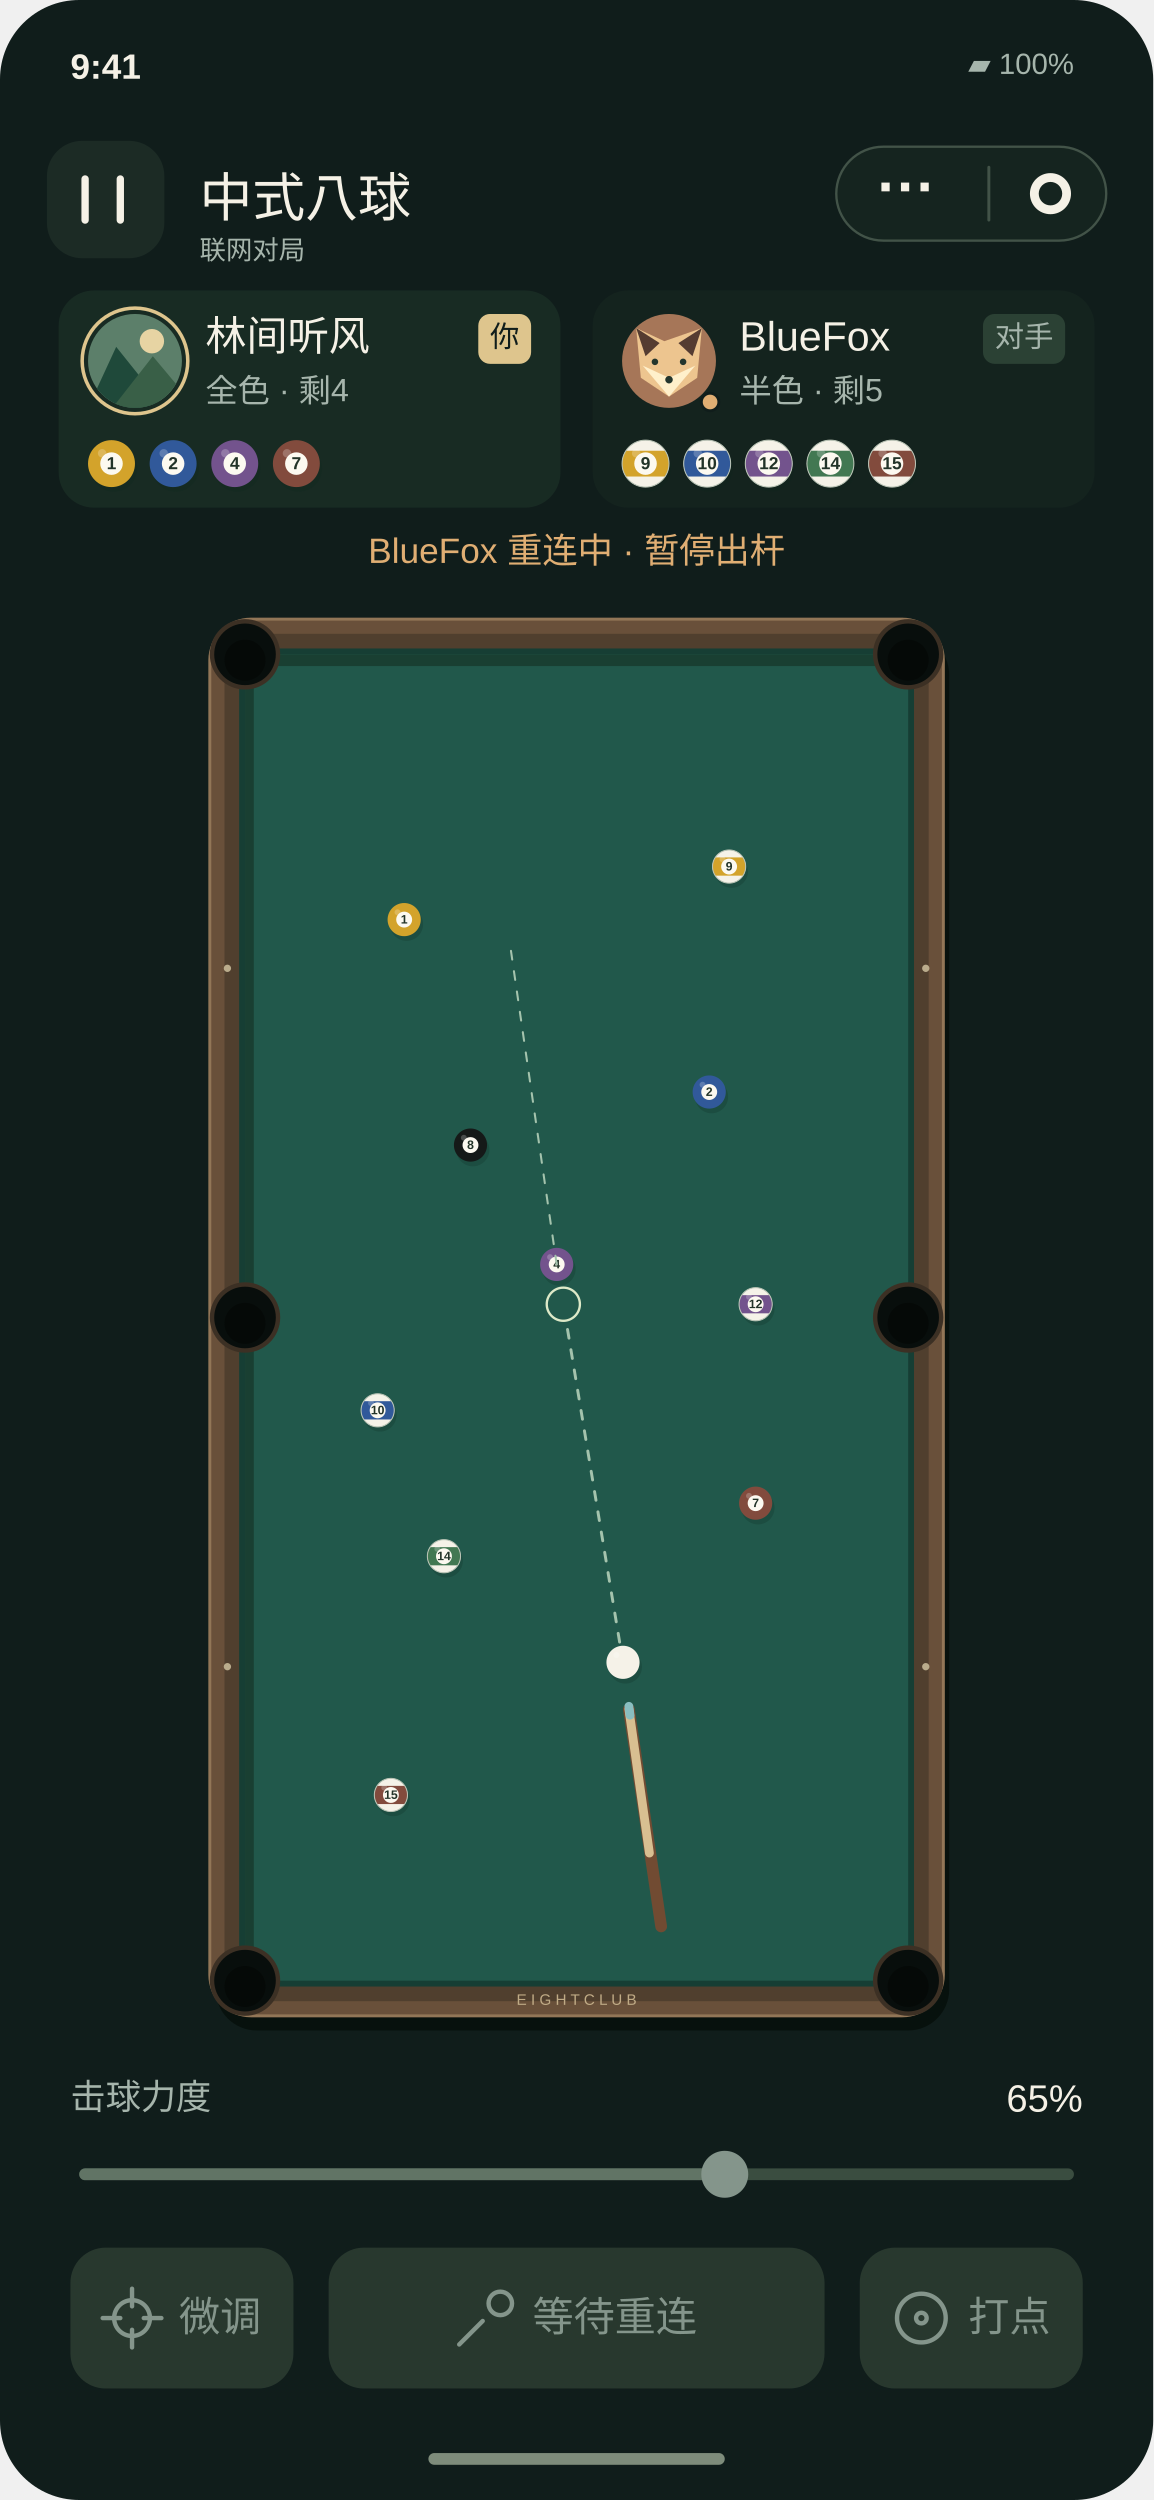
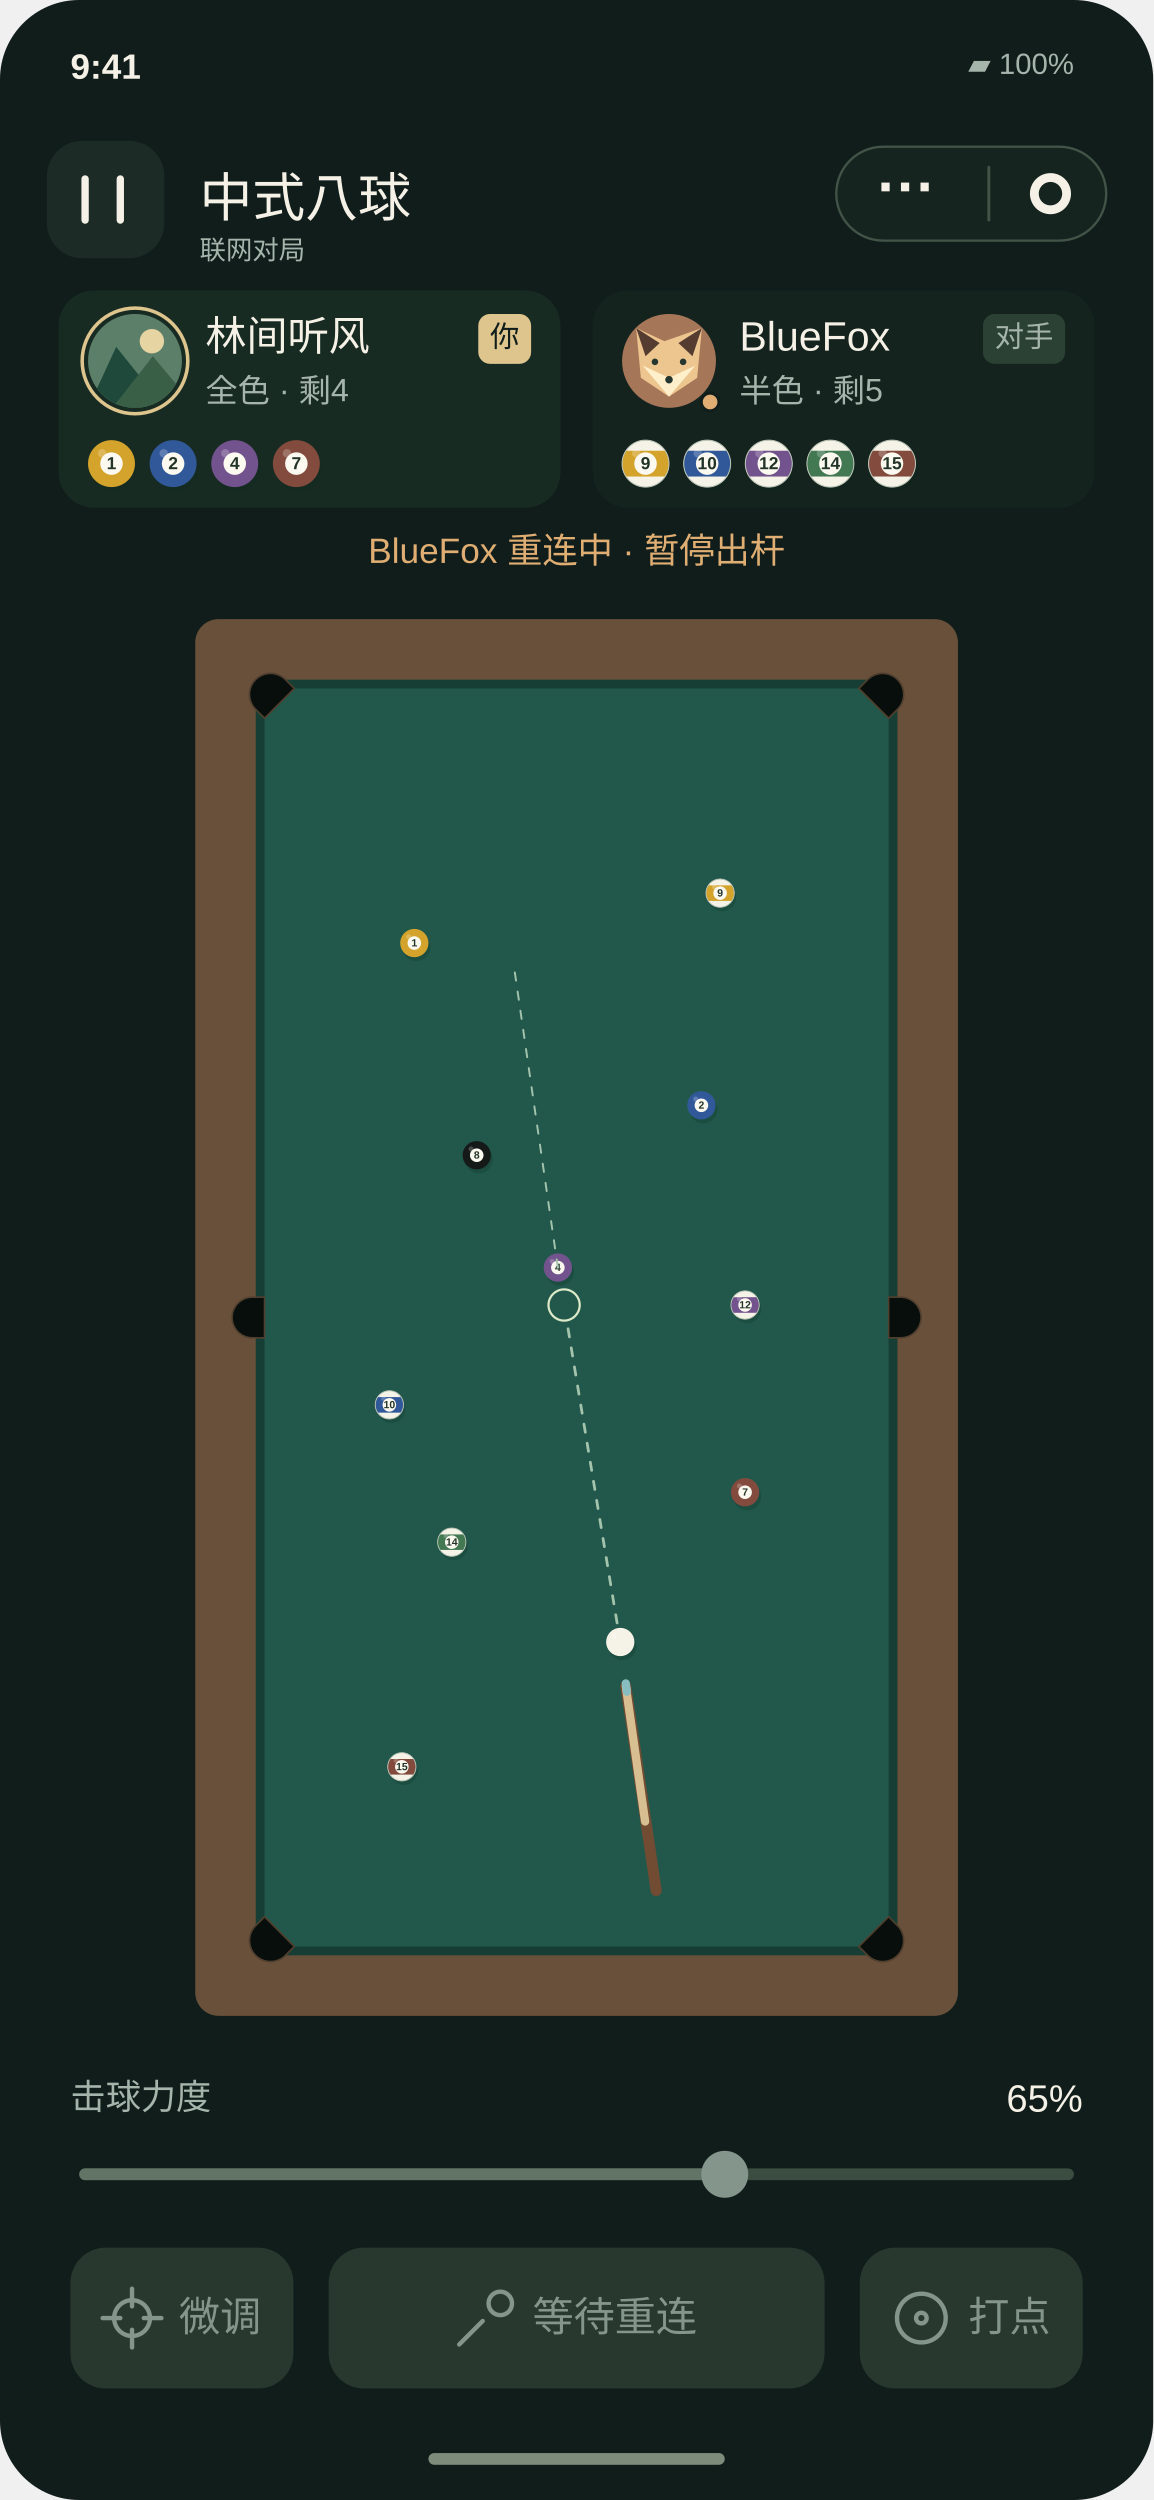
- <svg xmlns="http://www.w3.org/2000/svg" width="393" height="852" viewBox="0 0 393 852">
+ <svg xmlns="http://www.w3.org/2000/svg" width="393" height="852" viewBox="0 0 393 852" data-design-version="1.12" data-pocket-profile="not-finalized">
  <rect x="0" y="0" width="393" height="852" rx="27" fill="#101D1B" stroke="none" stroke-width="1" opacity="1" />
  <text x="24" y="26.84" text-anchor="start" font-family="Arial Unicode MS,PingFang SC,Arial,sans-serif" font-size="12" fill="#F5F1E6" font-weight="700">9:41</text>
  <text x="366" y="25.2" text-anchor="end" font-family="Arial Unicode MS,PingFang SC,Arial,sans-serif" font-size="10" fill="#A6B5AC" font-weight="400">▰  100%</text>
  <rect x="16" y="48" width="40" height="40" rx="12" fill="#1C2B25" stroke="none" stroke-width="1" opacity="1" />
  <line x1="29" y1="61" x2="29" y2="75" stroke="#F5F1E6" stroke-width="2.5" stroke-linecap="round" stroke-linejoin="round" />
  <line x1="41" y1="61" x2="41" y2="75" stroke="#F5F1E6" stroke-width="2.5" stroke-linecap="round" stroke-linejoin="round" />
  <text x="68" y="73.76" text-anchor="start" font-family="Arial Unicode MS,PingFang SC,Arial,sans-serif" font-size="18" fill="#F5F1E6" font-weight="400">中式八球</text>
  <text x="68" y="88.38" text-anchor="start" font-family="Arial Unicode MS,PingFang SC,Arial,sans-serif" font-size="9" fill="#A6B5AC" font-weight="400">联网对局</text>
  <rect x="285" y="50" width="92" height="32" rx="16" fill="#15241F" stroke="#425348" stroke-width="0.8" opacity="1" />
  <text x="309" y="70.4" text-anchor="middle" font-family="Arial Unicode MS,PingFang SC,Arial,sans-serif" font-size="20" fill="#F5F1E6" font-weight="700">···</text>
  <line x1="337" y1="57" x2="337" y2="75" stroke="#425348" stroke-width="1" stroke-linecap="round" stroke-linejoin="round" />
  <circle cx="358" cy="66" r="7" fill="#F5F1E6" stroke="none" stroke-width="1" opacity="1" />
  <circle cx="358" cy="66" r="4" fill="#15241F" stroke="none" stroke-width="1" opacity="1" />
  <rect x="20" y="99" width="171" height="74" rx="12" fill="#182B23" stroke="none" stroke-width="1" opacity="1" />
  <circle cx="46.0" cy="123.0" r="16.0" fill="#5C7F6A" stroke="none" stroke-width="1" opacity="1" />
  <defs>
    <clipPath id="circleclip15">
      <circle cx="46.0" cy="123.0" r="16.0" />
    </clipPath>
  </defs>
  <g clip-path="url(#circleclip15)">
    <circle cx="51.76" cy="116.28" r="4.16" fill="#E7D4A3" stroke="none" stroke-width="1" opacity="1" />
    <polygon points="30,139 39.6,118.2 56.24,139" fill="#1F493A" />
    <polygon points="38.32,139 52.08,121.4 66.8,139" fill="#395F47" />
  </g>
  <circle cx="46.0" cy="123.0" r="18.0" fill="none" stroke="#DEC58D" stroke-width="1.2" />
  <text x="70" y="119.48" text-anchor="start" font-family="Arial Unicode MS,PingFang SC,Arial,sans-serif" font-size="14" fill="#F5F1E6" font-weight="400">林间听风</text>
  <rect x="163" y="107" width="18" height="17" rx="4" fill="#DEC58D" stroke="none" stroke-width="1" opacity="1" />
  <text x="172.0" y="118.2" text-anchor="middle" font-family="Arial Unicode MS,PingFang SC,Arial,sans-serif" font-size="10" fill="#101D1B" font-weight="400">你</text>
  <text x="70" y="137.02" text-anchor="start" font-family="Arial Unicode MS,PingFang SC,Arial,sans-serif" font-size="11" fill="#A6B5AC" font-weight="400">全色 · 剩4</text>
  <circle cx="38.8" cy="159.6" r="8" fill="#09261B" stroke="none" stroke-width="1" opacity="0.22" />
  <circle cx="38" cy="158" r="8" fill="#D3A32B" stroke="none" stroke-width="1" opacity="1" />
  <circle cx="38" cy="158" r="3.84" fill="#FCF9F0" stroke="none" stroke-width="1" opacity="1" />
  <text x="38" y="159.894" text-anchor="middle" font-family="Arial Unicode MS,PingFang SC,Arial,sans-serif" font-size="5.92" fill="#223328" font-weight="700">1</text>
  <circle cx="34.8" cy="154.48" r="1.44" fill="#FFFFFF" stroke="none" stroke-width="1" opacity="0.22" />
  <circle cx="59.8" cy="159.6" r="8" fill="#09261B" stroke="none" stroke-width="1" opacity="0.22" />
  <circle cx="59" cy="158" r="8" fill="#31599A" stroke="none" stroke-width="1" opacity="1" />
  <circle cx="59" cy="158" r="3.84" fill="#FCF9F0" stroke="none" stroke-width="1" opacity="1" />
  <text x="59" y="159.894" text-anchor="middle" font-family="Arial Unicode MS,PingFang SC,Arial,sans-serif" font-size="5.92" fill="#223328" font-weight="700">2</text>
  <circle cx="55.8" cy="154.48" r="1.44" fill="#FFFFFF" stroke="none" stroke-width="1" opacity="0.22" />
  <circle cx="80.8" cy="159.6" r="8" fill="#09261B" stroke="none" stroke-width="1" opacity="0.22" />
  <circle cx="80" cy="158" r="8" fill="#73538D" stroke="none" stroke-width="1" opacity="1" />
  <circle cx="80" cy="158" r="3.84" fill="#FCF9F0" stroke="none" stroke-width="1" opacity="1" />
  <text x="80" y="159.894" text-anchor="middle" font-family="Arial Unicode MS,PingFang SC,Arial,sans-serif" font-size="5.92" fill="#223328" font-weight="700">4</text>
  <circle cx="76.8" cy="154.48" r="1.44" fill="#FFFFFF" stroke="none" stroke-width="1" opacity="0.22" />
  <circle cx="101.8" cy="159.6" r="8" fill="#09261B" stroke="none" stroke-width="1" opacity="0.22" />
  <circle cx="101" cy="158" r="8" fill="#824B3D" stroke="none" stroke-width="1" opacity="1" />
  <circle cx="101" cy="158" r="3.84" fill="#FCF9F0" stroke="none" stroke-width="1" opacity="1" />
  <text x="101" y="159.894" text-anchor="middle" font-family="Arial Unicode MS,PingFang SC,Arial,sans-serif" font-size="5.92" fill="#223328" font-weight="700">7</text>
  <circle cx="97.8" cy="154.48" r="1.44" fill="#FFFFFF" stroke="none" stroke-width="1" opacity="0.22" />
  <rect x="202" y="99" width="171" height="74" rx="12" fill="#14231E" stroke="none" stroke-width="1" opacity="1" />
  <circle cx="228.0" cy="123.0" r="16.0" fill="#A67658" stroke="none" stroke-width="1" opacity="1" />
  <defs>
    <clipPath id="circleclip47">
      <circle cx="228.0" cy="123.0" r="16.0" />
    </clipPath>
  </defs>
  <g clip-path="url(#circleclip47)">
    <polygon points="216.8,111.8 226.4,116.28 239.2,111.8 237.6,128.76 228.0,135.16 218.4,128.76" fill="#EDC58F" />
    <polygon points="216.8,111.8 224.8,116.92 220.0,121.4" fill="#553C31" />
    <polygon points="239.2,111.8 231.2,116.92 236.0,121.4" fill="#553C31" />
    <polygon points="219.04,124.6 228.0,128.76 236.96,124.6 228.0,135.16" fill="#FFF0CB" />
    <circle cx="223.2" cy="123.32" r="1.12" fill="#24362D" stroke="none" stroke-width="1" opacity="1" />
    <circle cx="232.8" cy="123.32" r="1.12" fill="#24362D" stroke="none" stroke-width="1" opacity="1" />
    <circle cx="228.0" cy="129.4" r="1.28" fill="#24362D" stroke="none" stroke-width="1" opacity="1" />
  </g>
  <circle cx="242" cy="137" r="3" fill="#E0AE73" stroke="#101D1B" stroke-width="1" opacity="1" />
  <text x="252" y="119.48" text-anchor="start" font-family="Arial Unicode MS,PingFang SC,Arial,sans-serif" font-size="14" fill="#F5F1E6" font-weight="400">BlueFox</text>
  <rect x="335" y="107" width="28" height="17" rx="4" fill="#2B4134" stroke="none" stroke-width="1" opacity="1" />
  <text x="349.0" y="118.2" text-anchor="middle" font-family="Arial Unicode MS,PingFang SC,Arial,sans-serif" font-size="10" fill="#A6B5AC" font-weight="400">对手</text>
  <text x="252" y="137.02" text-anchor="start" font-family="Arial Unicode MS,PingFang SC,Arial,sans-serif" font-size="11" fill="#A6B5AC" font-weight="400">半色 · 剩5</text>
  <circle cx="220.8" cy="159.6" r="8" fill="#09261B" stroke="none" stroke-width="1" opacity="0.22" />
  <circle cx="220" cy="158" r="8" fill="#F5F2E8" stroke="none" stroke-width="1" opacity="1" />
  <defs>
    <clipPath id="circleclip63">
      <circle cx="220" cy="158" r="8" />
    </clipPath>
  </defs>
  <g clip-path="url(#circleclip63)">
    <polygon points="211.6,153.6 228.4,153.6 228.4,162.4 211.6,162.4" fill="#D3A32B" />
  </g>
  <circle cx="220" cy="158" r="8" fill="none" stroke="#B9C3B5" stroke-width="0.35" />
  <circle cx="220" cy="158" r="3.84" fill="#FCF9F0" stroke="none" stroke-width="1" opacity="1" />
  <text x="220" y="159.894" text-anchor="middle" font-family="Arial Unicode MS,PingFang SC,Arial,sans-serif" font-size="5.92" fill="#223328" font-weight="700">9</text>
  <circle cx="216.8" cy="154.48" r="1.44" fill="#FFFFFF" stroke="none" stroke-width="1" opacity="0.22" />
  <circle cx="241.8" cy="159.6" r="8" fill="#09261B" stroke="none" stroke-width="1" opacity="0.22" />
  <circle cx="241" cy="158" r="8" fill="#F5F2E8" stroke="none" stroke-width="1" opacity="1" />
  <defs>
    <clipPath id="circleclip72">
      <circle cx="241" cy="158" r="8" />
    </clipPath>
  </defs>
  <g clip-path="url(#circleclip72)">
    <polygon points="232.6,153.6 249.4,153.6 249.4,162.4 232.6,162.4" fill="#31599A" />
  </g>
  <circle cx="241" cy="158" r="8" fill="none" stroke="#B9C3B5" stroke-width="0.35" />
  <circle cx="241" cy="158" r="3.84" fill="#FCF9F0" stroke="none" stroke-width="1" opacity="1" />
  <text x="241" y="159.894" text-anchor="middle" font-family="Arial Unicode MS,PingFang SC,Arial,sans-serif" font-size="5.92" fill="#223328" font-weight="700">10</text>
  <circle cx="237.8" cy="154.48" r="1.44" fill="#FFFFFF" stroke="none" stroke-width="1" opacity="0.22" />
  <circle cx="262.8" cy="159.6" r="8" fill="#09261B" stroke="none" stroke-width="1" opacity="0.22" />
  <circle cx="262" cy="158" r="8" fill="#F5F2E8" stroke="none" stroke-width="1" opacity="1" />
  <defs>
    <clipPath id="circleclip81">
      <circle cx="262" cy="158" r="8" />
    </clipPath>
  </defs>
  <g clip-path="url(#circleclip81)">
    <polygon points="253.6,153.6 270.4,153.6 270.4,162.4 253.6,162.4" fill="#73538D" />
  </g>
  <circle cx="262" cy="158" r="8" fill="none" stroke="#B9C3B5" stroke-width="0.35" />
  <circle cx="262" cy="158" r="3.84" fill="#FCF9F0" stroke="none" stroke-width="1" opacity="1" />
  <text x="262" y="159.894" text-anchor="middle" font-family="Arial Unicode MS,PingFang SC,Arial,sans-serif" font-size="5.92" fill="#223328" font-weight="700">12</text>
  <circle cx="258.8" cy="154.48" r="1.44" fill="#FFFFFF" stroke="none" stroke-width="1" opacity="0.22" />
  <circle cx="283.8" cy="159.6" r="8" fill="#09261B" stroke="none" stroke-width="1" opacity="0.22" />
  <circle cx="283" cy="158" r="8" fill="#F5F2E8" stroke="none" stroke-width="1" opacity="1" />
  <defs>
    <clipPath id="circleclip90">
      <circle cx="283" cy="158" r="8" />
    </clipPath>
  </defs>
  <g clip-path="url(#circleclip90)">
    <polygon points="274.6,153.6 291.4,153.6 291.4,162.4 274.6,162.4" fill="#427852" />
  </g>
  <circle cx="283" cy="158" r="8" fill="none" stroke="#B9C3B5" stroke-width="0.35" />
  <circle cx="283" cy="158" r="3.84" fill="#FCF9F0" stroke="none" stroke-width="1" opacity="1" />
  <text x="283" y="159.894" text-anchor="middle" font-family="Arial Unicode MS,PingFang SC,Arial,sans-serif" font-size="5.92" fill="#223328" font-weight="700">14</text>
  <circle cx="279.8" cy="154.48" r="1.44" fill="#FFFFFF" stroke="none" stroke-width="1" opacity="0.22" />
  <circle cx="304.8" cy="159.6" r="8" fill="#09261B" stroke="none" stroke-width="1" opacity="0.22" />
  <circle cx="304" cy="158" r="8" fill="#F5F2E8" stroke="none" stroke-width="1" opacity="1" />
  <defs>
    <clipPath id="circleclip99">
      <circle cx="304" cy="158" r="8" />
    </clipPath>
  </defs>
  <g clip-path="url(#circleclip99)">
    <polygon points="295.6,153.6 312.4,153.6 312.4,162.4 295.6,162.4" fill="#824B3D" />
  </g>
  <circle cx="304" cy="158" r="8" fill="none" stroke="#B9C3B5" stroke-width="0.35" />
  <circle cx="304" cy="158" r="3.84" fill="#FCF9F0" stroke="none" stroke-width="1" opacity="1" />
  <text x="304" y="159.894" text-anchor="middle" font-family="Arial Unicode MS,PingFang SC,Arial,sans-serif" font-size="5.92" fill="#223328" font-weight="700">15</text>
  <circle cx="300.8" cy="154.48" r="1.44" fill="#FFFFFF" stroke="none" stroke-width="1" opacity="0.22" />
  <text x="196.5" y="191.84" text-anchor="middle" font-family="Arial Unicode MS,PingFang SC,Arial,sans-serif" font-size="12" fill="#DEC58D" font-weight="400">林间听风 的回合 · 全色球</text>
-   <rect x="73.5" y="216" width="250" height="476" rx="14" fill="#07110D" stroke="none" stroke-width="1" opacity="1" />
-   <rect x="71.5" y="211" width="250" height="476" rx="14" fill="#69503A" stroke="#927657" stroke-width="1" opacity="1" />
-   <rect x="76.5" y="216" width="240" height="466" rx="10" fill="#503F2E" stroke="none" stroke-width="1" opacity="1" />
-   <rect x="81.5" y="221" width="230" height="456" rx="6" fill="#163E34" stroke="none" stroke-width="1" opacity="1" />
-   <rect x="83.5" y="223" width="226" height="452" rx="0" fill="#21584B" stroke="none" stroke-width="1" opacity="1" />
-   <rect x="83.5" y="223" width="226" height="4" rx="0" fill="#193F32" stroke="none" stroke-width="1" opacity="1" />
-   <rect x="83.5" y="223" width="3" height="452" rx="0" fill="#193F32" stroke="none" stroke-width="1" opacity="1" />
-   <circle cx="77.5" cy="330" r="1.25" fill="#BAAC8C" stroke="none" stroke-width="1" opacity="1" />
-   <circle cx="77.5" cy="568" r="1.25" fill="#BAAC8C" stroke="none" stroke-width="1" opacity="1" />
-   <circle cx="315.5" cy="330" r="1.25" fill="#BAAC8C" stroke="none" stroke-width="1" opacity="1" />
-   <circle cx="315.5" cy="568" r="1.25" fill="#BAAC8C" stroke="none" stroke-width="1" opacity="1" />
-   <text x="196.5" y="683.264" text-anchor="middle" font-family="Arial Unicode MS,PingFang SC,Arial,sans-serif" font-size="5.2" fill="#C0AB86" font-weight="400">E I G H T   C L U B</text>
-   <circle cx="83.5" cy="223" r="12" fill="#3C3024" stroke="none" stroke-width="1" opacity="1" />
-   <circle cx="83.5" cy="223" r="10.5" fill="#080E0C" stroke="none" stroke-width="1" opacity="1" />
-   <circle cx="83.5" cy="225" r="7" fill="#050907" stroke="none" stroke-width="1" opacity="1" />
-   <circle cx="309.5" cy="223" r="12" fill="#3C3024" stroke="none" stroke-width="1" opacity="1" />
-   <circle cx="309.5" cy="223" r="10.5" fill="#080E0C" stroke="none" stroke-width="1" opacity="1" />
-   <circle cx="309.5" cy="225" r="7" fill="#050907" stroke="none" stroke-width="1" opacity="1" />
-   <circle cx="83.5" cy="449.0" r="12" fill="#3C3024" stroke="none" stroke-width="1" opacity="1" />
-   <circle cx="83.5" cy="449.0" r="10.5" fill="#080E0C" stroke="none" stroke-width="1" opacity="1" />
-   <circle cx="83.5" cy="451.0" r="7" fill="#050907" stroke="none" stroke-width="1" opacity="1" />
-   <circle cx="309.5" cy="449.0" r="12" fill="#3C3024" stroke="none" stroke-width="1" opacity="1" />
-   <circle cx="309.5" cy="449.0" r="10.5" fill="#080E0C" stroke="none" stroke-width="1" opacity="1" />
-   <circle cx="309.5" cy="451.0" r="7" fill="#050907" stroke="none" stroke-width="1" opacity="1" />
-   <circle cx="83.5" cy="675" r="12" fill="#3C3024" stroke="none" stroke-width="1" opacity="1" />
-   <circle cx="83.5" cy="675" r="10.5" fill="#080E0C" stroke="none" stroke-width="1" opacity="1" />
-   <circle cx="83.5" cy="677" r="7" fill="#050907" stroke="none" stroke-width="1" opacity="1" />
-   <circle cx="309.5" cy="675" r="12" fill="#3C3024" stroke="none" stroke-width="1" opacity="1" />
-   <circle cx="309.5" cy="675" r="10.5" fill="#080E0C" stroke="none" stroke-width="1" opacity="1" />
-   <circle cx="309.5" cy="677" r="7" fill="#050907" stroke="none" stroke-width="1" opacity="1" />
-   <circle cx="138.54" cy="315.0" r="5.65" fill="#09261B" stroke="none" stroke-width="1" opacity="0.22" />
-   <circle cx="137.74" cy="313.4" r="5.65" fill="#D3A32B" stroke="none" stroke-width="1" opacity="1" />
-   <circle cx="137.74" cy="313.4" r="2.712" fill="#FCF9F0" stroke="none" stroke-width="1" opacity="1" />
-   <text x="137.74" y="314.738" text-anchor="middle" font-family="Arial Unicode MS,PingFang SC,Arial,sans-serif" font-size="4.181" fill="#223328" font-weight="700">1</text>
-   <circle cx="135.48" cy="310.914" r="1.017" fill="#FFFFFF" stroke="none" stroke-width="1" opacity="0.22" />
-   <circle cx="242.5" cy="373.76" r="5.65" fill="#09261B" stroke="none" stroke-width="1" opacity="0.22" />
-   <circle cx="241.7" cy="372.16" r="5.65" fill="#31599A" stroke="none" stroke-width="1" opacity="1" />
-   <circle cx="241.7" cy="372.16" r="2.712" fill="#FCF9F0" stroke="none" stroke-width="1" opacity="1" />
-   <text x="241.7" y="373.498" text-anchor="middle" font-family="Arial Unicode MS,PingFang SC,Arial,sans-serif" font-size="4.181" fill="#223328" font-weight="700">2</text>
-   <circle cx="239.44" cy="369.674" r="1.017" fill="#FFFFFF" stroke="none" stroke-width="1" opacity="0.22" />
-   <circle cx="190.52" cy="432.52" r="5.65" fill="#09261B" stroke="none" stroke-width="1" opacity="0.22" />
-   <circle cx="189.72" cy="430.92" r="5.65" fill="#73538D" stroke="none" stroke-width="1" opacity="1" />
-   <circle cx="189.72" cy="430.92" r="2.712" fill="#FCF9F0" stroke="none" stroke-width="1" opacity="1" />
-   <text x="189.72" y="432.258" text-anchor="middle" font-family="Arial Unicode MS,PingFang SC,Arial,sans-serif" font-size="4.181" fill="#223328" font-weight="700">4</text>
-   <circle cx="187.46" cy="428.434" r="1.017" fill="#FFFFFF" stroke="none" stroke-width="1" opacity="0.22" />
-   <circle cx="258.32" cy="513.88" r="5.65" fill="#09261B" stroke="none" stroke-width="1" opacity="0.22" />
-   <circle cx="257.52" cy="512.28" r="5.65" fill="#824B3D" stroke="none" stroke-width="1" opacity="1" />
-   <circle cx="257.52" cy="512.28" r="2.712" fill="#FCF9F0" stroke="none" stroke-width="1" opacity="1" />
-   <text x="257.52" y="513.618" text-anchor="middle" font-family="Arial Unicode MS,PingFang SC,Arial,sans-serif" font-size="4.181" fill="#223328" font-weight="700">7</text>
-   <circle cx="255.26" cy="509.794" r="1.017" fill="#FFFFFF" stroke="none" stroke-width="1" opacity="0.22" />
-   <circle cx="161.14" cy="391.84" r="5.65" fill="#09261B" stroke="none" stroke-width="1" opacity="0.22" />
-   <circle cx="160.34" cy="390.24" r="5.65" fill="#151918" stroke="none" stroke-width="1" opacity="1" />
-   <circle cx="160.34" cy="390.24" r="2.712" fill="#FCF9F0" stroke="none" stroke-width="1" opacity="1" />
-   <text x="160.34" y="391.578" text-anchor="middle" font-family="Arial Unicode MS,PingFang SC,Arial,sans-serif" font-size="4.181" fill="#223328" font-weight="700">8</text>
-   <circle cx="158.08" cy="387.754" r="1.017" fill="#FFFFFF" stroke="none" stroke-width="1" opacity="0.22" />
-   <circle cx="249.28" cy="296.92" r="5.65" fill="#09261B" stroke="none" stroke-width="1" opacity="0.22" />
-   <circle cx="248.48" cy="295.32" r="5.65" fill="#F5F2E8" stroke="none" stroke-width="1" opacity="1" />
-   <defs>
-     <clipPath id="circleclip164">
-       <circle cx="248.48" cy="295.32" r="5.65" />
-     </clipPath>
-   </defs>
-   <g clip-path="url(#circleclip164)">
-     <polygon points="242.547,292.212 254.412,292.212 254.412,298.428 242.547,298.428" fill="#D3A32B" />
-   </g>
-   <circle cx="248.48" cy="295.32" r="5.65" fill="none" stroke="#B9C3B5" stroke-width="0.35" />
-   <circle cx="248.48" cy="295.32" r="2.712" fill="#FCF9F0" stroke="none" stroke-width="1" opacity="1" />
-   <text x="248.48" y="296.658" text-anchor="middle" font-family="Arial Unicode MS,PingFang SC,Arial,sans-serif" font-size="4.181" fill="#223328" font-weight="700">9</text>
-   <circle cx="246.22" cy="292.834" r="1.017" fill="#FFFFFF" stroke="none" stroke-width="1" opacity="0.22" />
-   <circle cx="129.5" cy="482.24" r="5.65" fill="#09261B" stroke="none" stroke-width="1" opacity="0.22" />
-   <circle cx="128.7" cy="480.64" r="5.65" fill="#F5F2E8" stroke="none" stroke-width="1" opacity="1" />
-   <defs>
-     <clipPath id="circleclip173">
-       <circle cx="128.7" cy="480.64" r="5.65" />
-     </clipPath>
-   </defs>
-   <g clip-path="url(#circleclip173)">
-     <polygon points="122.767,477.532 134.632,477.532 134.632,483.748 122.767,483.748" fill="#31599A" />
-   </g>
-   <circle cx="128.7" cy="480.64" r="5.65" fill="none" stroke="#B9C3B5" stroke-width="0.35" />
-   <circle cx="128.7" cy="480.64" r="2.712" fill="#FCF9F0" stroke="none" stroke-width="1" opacity="1" />
-   <text x="128.7" y="481.978" text-anchor="middle" font-family="Arial Unicode MS,PingFang SC,Arial,sans-serif" font-size="4.181" fill="#223328" font-weight="700">10</text>
-   <circle cx="126.44" cy="478.154" r="1.017" fill="#FFFFFF" stroke="none" stroke-width="1" opacity="0.22" />
-   <circle cx="258.32" cy="446.08" r="5.65" fill="#09261B" stroke="none" stroke-width="1" opacity="0.22" />
-   <circle cx="257.52" cy="444.48" r="5.65" fill="#F5F2E8" stroke="none" stroke-width="1" opacity="1" />
-   <defs>
-     <clipPath id="circleclip182">
-       <circle cx="257.52" cy="444.48" r="5.65" />
-     </clipPath>
-   </defs>
-   <g clip-path="url(#circleclip182)">
-     <polygon points="251.587,441.373 263.452,441.373 263.452,447.588 251.587,447.588" fill="#73538D" />
-   </g>
-   <circle cx="257.52" cy="444.48" r="5.65" fill="none" stroke="#B9C3B5" stroke-width="0.35" />
-   <circle cx="257.52" cy="444.48" r="2.712" fill="#FCF9F0" stroke="none" stroke-width="1" opacity="1" />
-   <text x="257.52" y="445.818" text-anchor="middle" font-family="Arial Unicode MS,PingFang SC,Arial,sans-serif" font-size="4.181" fill="#223328" font-weight="700">12</text>
-   <circle cx="255.26" cy="441.994" r="1.017" fill="#FFFFFF" stroke="none" stroke-width="1" opacity="0.22" />
-   <circle cx="152.1" cy="531.96" r="5.65" fill="#09261B" stroke="none" stroke-width="1" opacity="0.22" />
-   <circle cx="151.3" cy="530.36" r="5.65" fill="#F5F2E8" stroke="none" stroke-width="1" opacity="1" />
-   <defs>
-     <clipPath id="circleclip191">
-       <circle cx="151.3" cy="530.36" r="5.65" />
-     </clipPath>
-   </defs>
-   <g clip-path="url(#circleclip191)">
-     <polygon points="145.368,527.253 157.233,527.253 157.233,533.467 145.368,533.467" fill="#427852" />
-   </g>
-   <circle cx="151.3" cy="530.36" r="5.65" fill="none" stroke="#B9C3B5" stroke-width="0.35" />
-   <circle cx="151.3" cy="530.36" r="2.712" fill="#FCF9F0" stroke="none" stroke-width="1" opacity="1" />
-   <text x="151.3" y="531.698" text-anchor="middle" font-family="Arial Unicode MS,PingFang SC,Arial,sans-serif" font-size="4.181" fill="#223328" font-weight="700">14</text>
-   <circle cx="149.04" cy="527.874" r="1.017" fill="#FFFFFF" stroke="none" stroke-width="1" opacity="0.22" />
-   <circle cx="134.02" cy="613.32" r="5.65" fill="#09261B" stroke="none" stroke-width="1" opacity="0.22" />
-   <circle cx="133.22" cy="611.72" r="5.65" fill="#F5F2E8" stroke="none" stroke-width="1" opacity="1" />
-   <defs>
-     <clipPath id="circleclip200">
-       <circle cx="133.22" cy="611.72" r="5.65" />
-     </clipPath>
-   </defs>
-   <g clip-path="url(#circleclip200)">
-     <polygon points="127.287,608.613 139.153,608.613 139.153,614.827 127.287,614.827" fill="#824B3D" />
-   </g>
-   <circle cx="133.22" cy="611.72" r="5.65" fill="none" stroke="#B9C3B5" stroke-width="0.35" />
-   <circle cx="133.22" cy="611.72" r="2.712" fill="#FCF9F0" stroke="none" stroke-width="1" opacity="1" />
-   <text x="133.22" y="613.058" text-anchor="middle" font-family="Arial Unicode MS,PingFang SC,Arial,sans-serif" font-size="4.181" fill="#223328" font-weight="700">15</text>
-   <circle cx="130.96" cy="609.234" r="1.017" fill="#FFFFFF" stroke="none" stroke-width="1" opacity="0.22" />
-   <line x1="212.32" y1="566.52" x2="191.98" y2="444.48" stroke="#A4C3AD" stroke-width="1" stroke-linecap="round" stroke-linejoin="round" stroke-dasharray="3,4" />
-   <circle cx="191.98" cy="444.48" r="5.65" fill="#21584B" stroke="#DDE9C8" stroke-width="0.8" opacity="1" />
-   <line x1="189.72" y1="430.92" x2="173.9" y2="322.44" stroke="#A4C3AD" stroke-width="0.7" stroke-linecap="round" stroke-linejoin="round" stroke-dasharray="3,4" />
-   <line x1="214.32" y1="582.52" x2="225.32" y2="656.52" stroke="#714B32" stroke-width="4" stroke-linecap="round" stroke-linejoin="round" />
-   <line x1="214.32" y1="582.52" x2="221.32" y2="631.52" stroke="#D8BF91" stroke-width="3" stroke-linecap="round" stroke-linejoin="round" />
-   <line x1="214.32" y1="581.52" x2="214.72" y2="584.52" stroke="#89BEC0" stroke-width="3" stroke-linecap="round" stroke-linejoin="round" />
-   <circle cx="213.12" cy="568.12" r="5.65" fill="#09261B" stroke="none" stroke-width="1" opacity="0.22" />
-   <circle cx="212.32" cy="566.52" r="5.65" fill="#F5F2E8" stroke="none" stroke-width="1" opacity="1" />
-   <circle cx="210.06" cy="564.034" r="1.017" fill="#FFFFFF" stroke="none" stroke-width="1" opacity="0.22" />
+   <g data-table-reference="JOY Q8 Pro" data-pocket-status="candidate-mouth-width-unverified-rear-profile">
+     <rect x="66.528" y="211.0" width="259.943" height="476.0" rx="8" fill="#69503A" />
+     <rect x="87.16" y="231.631" width="218.681" height="434.738" rx="3" fill="#163E34" />
+     <rect x="90.16" y="234.631" width="212.681" height="428.738" fill="#21584B" />
+     <path data-role="pocket-visual-prototype" d="M 100.305,234.631 L 97.261,231.588 L 96.74,231.115 L 96.174,230.695 L 95.57,230.334 L 94.934,230.033 L 94.271,229.795 L 93.588,229.624 L 92.892,229.521 L 92.189,229.486 L 91.485,229.521 L 90.789,229.624 L 90.106,229.795 L 89.443,230.033 L 88.807,230.334 L 88.203,230.695 L 87.638,231.115 L 87.116,231.588 L 86.643,232.109 L 86.224,232.675 L 85.862,233.279 L 85.561,233.915 L 85.324,234.578 L 85.153,235.261 L 85.049,235.957 L 85.015,236.66 L 85.049,237.363 L 85.153,238.06 L 85.324,238.743 L 85.561,239.406 L 85.862,240.042 L 86.224,240.646 L 86.643,241.211 L 87.116,241.733 L 90.16,244.776 Z" fill="#080E0C" stroke="#503F2E" stroke-width="0.574" />
+     <path data-role="pocket-visual-prototype" d="M 90.16,442.079 L 86.007,442.079 L 85.329,442.113 L 84.657,442.212 L 83.998,442.377 L 83.359,442.606 L 82.745,442.897 L 82.162,443.246 L 81.617,443.65 L 81.114,444.106 L 80.658,444.61 L 80.253,445.155 L 79.904,445.738 L 79.613,446.352 L 79.385,446.991 L 79.22,447.65 L 79.12,448.322 L 79.087,449 L 79.12,449.678 L 79.22,450.35 L 79.385,451.009 L 79.613,451.648 L 79.904,452.262 L 80.253,452.845 L 80.658,453.39 L 81.114,453.894 L 81.617,454.35 L 82.162,454.754 L 82.745,455.103 L 83.359,455.394 L 83.998,455.623 L 84.657,455.788 L 85.329,455.887 L 86.007,455.921 L 90.16,455.921 Z" fill="#080E0C" stroke="#503F2E" stroke-width="0.554" />
+     <path data-role="pocket-visual-prototype" d="M 90.16,653.224 L 87.116,656.267 L 86.643,656.789 L 86.224,657.354 L 85.862,657.958 L 85.561,658.594 L 85.324,659.257 L 85.153,659.94 L 85.049,660.637 L 85.015,661.34 L 85.049,662.043 L 85.153,662.739 L 85.324,663.422 L 85.561,664.085 L 85.862,664.721 L 86.224,665.325 L 86.643,665.891 L 87.116,666.412 L 87.638,666.885 L 88.203,667.305 L 88.807,667.666 L 89.443,667.967 L 90.106,668.205 L 90.789,668.376 L 91.485,668.479 L 92.189,668.514 L 92.892,668.479 L 93.588,668.376 L 94.271,668.205 L 94.934,667.967 L 95.57,667.666 L 96.174,667.305 L 96.74,666.885 L 97.261,666.412 L 100.305,663.369 Z" fill="#080E0C" stroke="#503F2E" stroke-width="0.574" />
+     <path data-role="pocket-visual-prototype" d="M 302.84,244.776 L 305.884,241.733 L 306.357,241.211 L 306.776,240.646 L 307.138,240.042 L 307.439,239.406 L 307.676,238.743 L 307.847,238.06 L 307.951,237.363 L 307.985,236.66 L 307.951,235.957 L 307.847,235.261 L 307.676,234.578 L 307.439,233.915 L 307.138,233.279 L 306.776,232.675 L 306.357,232.109 L 305.884,231.588 L 305.362,231.115 L 304.797,230.695 L 304.193,230.334 L 303.557,230.033 L 302.894,229.795 L 302.211,229.624 L 301.515,229.521 L 300.811,229.486 L 300.108,229.521 L 299.412,229.624 L 298.729,229.795 L 298.066,230.033 L 297.43,230.334 L 296.826,230.695 L 296.26,231.115 L 295.739,231.588 L 292.695,234.631 Z" fill="#080E0C" stroke="#503F2E" stroke-width="0.574" />
+     <path data-role="pocket-visual-prototype" d="M 302.84,455.921 L 306.993,455.921 L 307.671,455.887 L 308.343,455.788 L 309.002,455.623 L 309.641,455.394 L 310.255,455.103 L 310.838,454.754 L 311.383,454.35 L 311.886,453.894 L 312.342,453.39 L 312.747,452.845 L 313.096,452.262 L 313.387,451.648 L 313.615,451.009 L 313.78,450.35 L 313.88,449.678 L 313.913,449 L 313.88,448.322 L 313.78,447.65 L 313.615,446.991 L 313.387,446.352 L 313.096,445.738 L 312.747,445.155 L 312.342,444.61 L 311.886,444.106 L 311.383,443.65 L 310.838,443.246 L 310.255,442.897 L 309.641,442.606 L 309.002,442.377 L 308.343,442.212 L 307.671,442.113 L 306.993,442.079 L 302.84,442.079 Z" fill="#080E0C" stroke="#503F2E" stroke-width="0.554" />
+     <path data-role="pocket-visual-prototype" d="M 292.695,663.369 L 295.739,666.412 L 296.26,666.885 L 296.826,667.305 L 297.43,667.666 L 298.066,667.967 L 298.729,668.205 L 299.412,668.376 L 300.108,668.479 L 300.811,668.514 L 301.515,668.479 L 302.211,668.376 L 302.894,668.205 L 303.557,667.967 L 304.193,667.666 L 304.797,667.305 L 305.362,666.885 L 305.884,666.412 L 306.357,665.891 L 306.776,665.325 L 307.138,664.721 L 307.439,664.085 L 307.676,663.422 L 307.847,662.739 L 307.951,662.043 L 307.985,661.34 L 307.951,660.637 L 307.847,659.94 L 307.676,659.257 L 307.439,658.594 L 307.138,657.958 L 306.776,657.354 L 306.357,656.789 L 305.884,656.267 L 302.84,653.224 Z" fill="#080E0C" stroke="#503F2E" stroke-width="0.574" />
+   </g>
+   <g transform="translate(11.58059 26.4615) scale(0.9410657)" data-role="state-composition-not-metrology">
+     <g transform="translate(12.79014 29.10143) scale(0.9071429)" data-role="physical-ball-scale">
+       <circle cx="138.54" cy="315.0" r="5.65" fill="#09261B" stroke="none" stroke-width="1" opacity="0.22" />
+       <circle cx="137.74" cy="313.4" r="5.65" fill="#D3A32B" stroke="none" stroke-width="1" opacity="1" />
+       <circle cx="137.74" cy="313.4" r="2.712" fill="#FCF9F0" stroke="none" stroke-width="1" opacity="1" />
+       <text x="137.74" y="314.738" text-anchor="middle" font-family="Arial Unicode MS,PingFang SC,Arial,sans-serif" font-size="4.181" fill="#223328" font-weight="700">1</text>
+       <circle cx="135.48" cy="310.914" r="1.017" fill="#FFFFFF" stroke="none" stroke-width="1" opacity="0.22" />
+     </g>
+     <g transform="translate(22.44357 34.55771) scale(0.9071429)" data-role="physical-ball-scale">
+       <circle cx="242.5" cy="373.76" r="5.65" fill="#09261B" stroke="none" stroke-width="1" opacity="0.22" />
+       <circle cx="241.7" cy="372.16" r="5.65" fill="#31599A" stroke="none" stroke-width="1" opacity="1" />
+       <circle cx="241.7" cy="372.16" r="2.712" fill="#FCF9F0" stroke="none" stroke-width="1" opacity="1" />
+       <text x="241.7" y="373.498" text-anchor="middle" font-family="Arial Unicode MS,PingFang SC,Arial,sans-serif" font-size="4.181" fill="#223328" font-weight="700">2</text>
+       <circle cx="239.44" cy="369.674" r="1.017" fill="#FFFFFF" stroke="none" stroke-width="1" opacity="0.22" />
+     </g>
+     <g transform="translate(17.61686 40.014) scale(0.9071429)" data-role="physical-ball-scale">
+       <circle cx="190.52" cy="432.52" r="5.65" fill="#09261B" stroke="none" stroke-width="1" opacity="0.22" />
+       <circle cx="189.72" cy="430.92" r="5.65" fill="#73538D" stroke="none" stroke-width="1" opacity="1" />
+       <circle cx="189.72" cy="430.92" r="2.712" fill="#FCF9F0" stroke="none" stroke-width="1" opacity="1" />
+       <text x="189.72" y="432.258" text-anchor="middle" font-family="Arial Unicode MS,PingFang SC,Arial,sans-serif" font-size="4.181" fill="#223328" font-weight="700">4</text>
+       <circle cx="187.46" cy="428.434" r="1.017" fill="#FFFFFF" stroke="none" stroke-width="1" opacity="0.22" />
+     </g>
+     <g transform="translate(23.91257 47.56886) scale(0.9071429)" data-role="physical-ball-scale">
+       <circle cx="258.32" cy="513.88" r="5.65" fill="#09261B" stroke="none" stroke-width="1" opacity="0.22" />
+       <circle cx="257.52" cy="512.28" r="5.65" fill="#824B3D" stroke="none" stroke-width="1" opacity="1" />
+       <circle cx="257.52" cy="512.28" r="2.712" fill="#FCF9F0" stroke="none" stroke-width="1" opacity="1" />
+       <text x="257.52" y="513.618" text-anchor="middle" font-family="Arial Unicode MS,PingFang SC,Arial,sans-serif" font-size="4.181" fill="#223328" font-weight="700">7</text>
+       <circle cx="255.26" cy="509.794" r="1.017" fill="#FFFFFF" stroke="none" stroke-width="1" opacity="0.22" />
+     </g>
+     <g transform="translate(14.88871 36.23657) scale(0.9071429)" data-role="physical-ball-scale">
+       <circle cx="161.14" cy="391.84" r="5.65" fill="#09261B" stroke="none" stroke-width="1" opacity="0.22" />
+       <circle cx="160.34" cy="390.24" r="5.65" fill="#151918" stroke="none" stroke-width="1" opacity="1" />
+       <circle cx="160.34" cy="390.24" r="2.712" fill="#FCF9F0" stroke="none" stroke-width="1" opacity="1" />
+       <text x="160.34" y="391.578" text-anchor="middle" font-family="Arial Unicode MS,PingFang SC,Arial,sans-serif" font-size="4.181" fill="#223328" font-weight="700">8</text>
+       <circle cx="158.08" cy="387.754" r="1.017" fill="#FFFFFF" stroke="none" stroke-width="1" opacity="0.22" />
+     </g>
+     <g transform="translate(23.07314 27.42257) scale(0.9071429)" data-role="physical-ball-scale">
+       <circle cx="249.28" cy="296.92" r="5.65" fill="#09261B" stroke="none" stroke-width="1" opacity="0.22" />
+       <circle cx="248.48" cy="295.32" r="5.65" fill="#F5F2E8" stroke="none" stroke-width="1" opacity="1" />
+       <defs>
+         <clipPath id="circleclip164">
+           <circle cx="248.48" cy="295.32" r="5.65" />
+         </clipPath>
+       </defs>
+       <g clip-path="url(#circleclip164)">
+         <polygon points="242.547,292.212 254.412,292.212 254.412,298.428 242.547,298.428" fill="#D3A32B" />
+       </g>
+       <circle cx="248.48" cy="295.32" r="5.65" fill="none" stroke="#B9C3B5" stroke-width="0.35" />
+       <circle cx="248.48" cy="295.32" r="2.712" fill="#FCF9F0" stroke="none" stroke-width="1" opacity="1" />
+       <text x="248.48" y="296.658" text-anchor="middle" font-family="Arial Unicode MS,PingFang SC,Arial,sans-serif" font-size="4.181" fill="#223328" font-weight="700">9</text>
+       <circle cx="246.22" cy="292.834" r="1.017" fill="#FFFFFF" stroke="none" stroke-width="1" opacity="0.22" />
+     </g>
+     <g transform="translate(11.95071 44.63086) scale(0.9071429)" data-role="physical-ball-scale">
+       <circle cx="129.5" cy="482.24" r="5.65" fill="#09261B" stroke="none" stroke-width="1" opacity="0.22" />
+       <circle cx="128.7" cy="480.64" r="5.65" fill="#F5F2E8" stroke="none" stroke-width="1" opacity="1" />
+       <defs>
+         <clipPath id="circleclip173">
+           <circle cx="128.7" cy="480.64" r="5.65" />
+         </clipPath>
+       </defs>
+       <g clip-path="url(#circleclip173)">
+         <polygon points="122.767,477.532 134.632,477.532 134.632,483.748 122.767,483.748" fill="#31599A" />
+       </g>
+       <circle cx="128.7" cy="480.64" r="5.65" fill="none" stroke="#B9C3B5" stroke-width="0.35" />
+       <circle cx="128.7" cy="480.64" r="2.712" fill="#FCF9F0" stroke="none" stroke-width="1" opacity="1" />
+       <text x="128.7" y="481.978" text-anchor="middle" font-family="Arial Unicode MS,PingFang SC,Arial,sans-serif" font-size="4.181" fill="#223328" font-weight="700">10</text>
+       <circle cx="126.44" cy="478.154" r="1.017" fill="#FFFFFF" stroke="none" stroke-width="1" opacity="0.22" />
+     </g>
+     <g transform="translate(23.91257 41.27314) scale(0.9071429)" data-role="physical-ball-scale">
+       <circle cx="258.32" cy="446.08" r="5.65" fill="#09261B" stroke="none" stroke-width="1" opacity="0.22" />
+       <circle cx="257.52" cy="444.48" r="5.65" fill="#F5F2E8" stroke="none" stroke-width="1" opacity="1" />
+       <defs>
+         <clipPath id="circleclip182">
+           <circle cx="257.52" cy="444.48" r="5.65" />
+         </clipPath>
+       </defs>
+       <g clip-path="url(#circleclip182)">
+         <polygon points="251.587,441.373 263.452,441.373 263.452,447.588 251.587,447.588" fill="#73538D" />
+       </g>
+       <circle cx="257.52" cy="444.48" r="5.65" fill="none" stroke="#B9C3B5" stroke-width="0.35" />
+       <circle cx="257.52" cy="444.48" r="2.712" fill="#FCF9F0" stroke="none" stroke-width="1" opacity="1" />
+       <text x="257.52" y="445.818" text-anchor="middle" font-family="Arial Unicode MS,PingFang SC,Arial,sans-serif" font-size="4.181" fill="#223328" font-weight="700">12</text>
+       <circle cx="255.26" cy="441.994" r="1.017" fill="#FFFFFF" stroke="none" stroke-width="1" opacity="0.22" />
+     </g>
+     <g transform="translate(14.04929 49.24771) scale(0.9071429)" data-role="physical-ball-scale">
+       <circle cx="152.1" cy="531.96" r="5.65" fill="#09261B" stroke="none" stroke-width="1" opacity="0.22" />
+       <circle cx="151.3" cy="530.36" r="5.65" fill="#F5F2E8" stroke="none" stroke-width="1" opacity="1" />
+       <defs>
+         <clipPath id="circleclip191">
+           <circle cx="151.3" cy="530.36" r="5.65" />
+         </clipPath>
+       </defs>
+       <g clip-path="url(#circleclip191)">
+         <polygon points="145.368,527.253 157.233,527.253 157.233,533.467 145.368,533.467" fill="#427852" />
+       </g>
+       <circle cx="151.3" cy="530.36" r="5.65" fill="none" stroke="#B9C3B5" stroke-width="0.35" />
+       <circle cx="151.3" cy="530.36" r="2.712" fill="#FCF9F0" stroke="none" stroke-width="1" opacity="1" />
+       <text x="151.3" y="531.698" text-anchor="middle" font-family="Arial Unicode MS,PingFang SC,Arial,sans-serif" font-size="4.181" fill="#223328" font-weight="700">14</text>
+       <circle cx="149.04" cy="527.874" r="1.017" fill="#FFFFFF" stroke="none" stroke-width="1" opacity="0.22" />
+     </g>
+     <g transform="translate(12.37043 56.80257) scale(0.9071429)" data-role="physical-ball-scale">
+       <circle cx="134.02" cy="613.32" r="5.65" fill="#09261B" stroke="none" stroke-width="1" opacity="0.22" />
+       <circle cx="133.22" cy="611.72" r="5.65" fill="#F5F2E8" stroke="none" stroke-width="1" opacity="1" />
+       <defs>
+         <clipPath id="circleclip200">
+           <circle cx="133.22" cy="611.72" r="5.65" />
+         </clipPath>
+       </defs>
+       <g clip-path="url(#circleclip200)">
+         <polygon points="127.287,608.613 139.153,608.613 139.153,614.827 127.287,614.827" fill="#824B3D" />
+       </g>
+       <circle cx="133.22" cy="611.72" r="5.65" fill="none" stroke="#B9C3B5" stroke-width="0.35" />
+       <circle cx="133.22" cy="611.72" r="2.712" fill="#FCF9F0" stroke="none" stroke-width="1" opacity="1" />
+       <text x="133.22" y="613.058" text-anchor="middle" font-family="Arial Unicode MS,PingFang SC,Arial,sans-serif" font-size="4.181" fill="#223328" font-weight="700">15</text>
+       <circle cx="130.96" cy="609.234" r="1.017" fill="#FFFFFF" stroke="none" stroke-width="1" opacity="0.22" />
+     </g>
+     <line x1="212.32" y1="566.52" x2="191.98" y2="444.48" stroke="#A4C3AD" stroke-width="1" stroke-linecap="round" stroke-linejoin="round" stroke-dasharray="3,4" />
+     <circle cx="191.98" cy="444.48" r="5.65" fill="#21584B" stroke="#DDE9C8" stroke-width="0.8" opacity="1" />
+     <line x1="189.72" y1="430.92" x2="173.9" y2="322.44" stroke="#A4C3AD" stroke-width="0.7" stroke-linecap="round" stroke-linejoin="round" stroke-dasharray="3,4" />
+     <line x1="214.32" y1="582.52" x2="225.32" y2="656.52" stroke="#714B32" stroke-width="4" stroke-linecap="round" stroke-linejoin="round" />
+     <line x1="214.32" y1="582.52" x2="221.32" y2="631.52" stroke="#D8BF91" stroke-width="3" stroke-linecap="round" stroke-linejoin="round" />
+     <line x1="214.32" y1="581.52" x2="214.72" y2="584.52" stroke="#89BEC0" stroke-width="3" stroke-linecap="round" stroke-linejoin="round" />
+     <g transform="translate(19.71543 52.60543) scale(0.9071429)" data-role="physical-ball-scale">
+       <circle cx="213.12" cy="568.12" r="5.65" fill="#09261B" stroke="none" stroke-width="1" opacity="0.22" />
+       <circle cx="212.32" cy="566.52" r="5.65" fill="#F5F2E8" stroke="none" stroke-width="1" opacity="1" />
+       <circle cx="210.06" cy="564.034" r="1.017" fill="#FFFFFF" stroke="none" stroke-width="1" opacity="0.22" />
+     </g>
+   </g>
  <rect x="20" y="700" width="353" height="120" rx="0" fill="#101D1B" stroke="none" stroke-width="1" opacity="1" />
  <text x="24" y="718.84" text-anchor="start" font-family="Arial Unicode MS,PingFang SC,Arial,sans-serif" font-size="12" fill="#A6B5AC" font-weight="400">击球力度</text>
  <text x="369" y="719.66" text-anchor="end" font-family="Arial Unicode MS,PingFang SC,Arial,sans-serif" font-size="13" fill="#F5F1E6" font-weight="400">65%</text>
  <rect x="27" y="739" width="339" height="4" rx="2" fill="#3A4D40" stroke="none" stroke-width="1" opacity="1" />
  <rect x="27" y="739" width="220" height="4" rx="2" fill="#DEC58D" stroke="none" stroke-width="1" opacity="1" />
  <circle cx="247" cy="741" r="8" fill="#DEC58D" stroke="none" stroke-width="1" opacity="1" />
  <rect x="24" y="766" width="76" height="48" rx="12" fill="#1C2B25" stroke="#395044" stroke-width="1" opacity="1" />
  <circle cx="45.0" cy="790" r="6.1" fill="none" stroke="#F5F1E6" stroke-width="1.5" />
  <line x1="35.0" y1="790" x2="41.0" y2="790" stroke="#F5F1E6" stroke-width="1.5" stroke-linecap="round" stroke-linejoin="round" />
  <line x1="49.0" y1="790" x2="55.0" y2="790" stroke="#F5F1E6" stroke-width="1.5" stroke-linecap="round" stroke-linejoin="round" />
  <line x1="45.0" y1="780" x2="45.0" y2="786" stroke="#F5F1E6" stroke-width="1.5" stroke-linecap="round" stroke-linejoin="round" />
  <line x1="45.0" y1="794" x2="45.0" y2="800" stroke="#F5F1E6" stroke-width="1.5" stroke-linecap="round" stroke-linejoin="round" />
  <text x="61.0" y="794.48" text-anchor="start" font-family="Arial Unicode MS,PingFang SC,Arial,sans-serif" font-size="14" fill="#F5F1E6" font-weight="400">微调</text>
  <rect x="112" y="766" width="169" height="48" rx="12" fill="#DEC58D" stroke="none" stroke-width="1" opacity="1" />
  <circle cx="184.5" cy="785" r="4" fill="none" stroke="#101D1B" stroke-width="1.5" />
  <line x1="170.5" y1="799" x2="178.5" y2="791" stroke="#101D1B" stroke-width="1.5" stroke-linecap="round" stroke-linejoin="round" />
  <text x="195.5" y="794.48" text-anchor="start" font-family="Arial Unicode MS,PingFang SC,Arial,sans-serif" font-size="14" fill="#101D1B" font-weight="400">出杆</text>
  <rect x="293" y="766" width="76" height="48" rx="12" fill="#1C2B25" stroke="#395044" stroke-width="1" opacity="1" />
  <circle cx="314.0" cy="790" r="8.3" fill="none" stroke="#F5F1E6" stroke-width="1.5" />
  <circle cx="314.0" cy="790" r="1.8" fill="none" stroke="#F5F1E6" stroke-width="1.5" />
  <text x="330.0" y="794.48" text-anchor="start" font-family="Arial Unicode MS,PingFang SC,Arial,sans-serif" font-size="14" fill="#F5F1E6" font-weight="400">打点</text>
  <rect x="146" y="836" width="101" height="4" rx="2" fill="#7E8C7B" stroke="none" stroke-width="1" opacity="1" />
  <rect x="20" y="175" width="353" height="24" rx="0" fill="#101D1B" stroke="none" stroke-width="1" opacity="1" />
  <text x="196.5" y="191.84" text-anchor="middle" font-family="Arial Unicode MS,PingFang SC,Arial,sans-serif" font-size="12" fill="#E0AE73" font-weight="400">BlueFox 重连中 · 暂停出杆</text>
  <rect x="20" y="700" width="353" height="120" rx="0" fill="#101D1B" stroke="none" stroke-width="1" opacity="1" />
  <text x="24" y="718.84" text-anchor="start" font-family="Arial Unicode MS,PingFang SC,Arial,sans-serif" font-size="12" fill="#A6B5AC" font-weight="400">击球力度</text>
  <text x="369" y="719.66" text-anchor="end" font-family="Arial Unicode MS,PingFang SC,Arial,sans-serif" font-size="13" fill="#F5F1E6" font-weight="400">65%</text>
  <rect x="27" y="739" width="339" height="4" rx="2" fill="#3A4D40" stroke="none" stroke-width="1" opacity="1" />
  <rect x="27" y="739" width="220" height="4" rx="2" fill="#617465" stroke="none" stroke-width="1" opacity="1" />
  <circle cx="247" cy="741" r="8" fill="#84958B" stroke="none" stroke-width="1" opacity="1" />
  <rect x="24" y="766" width="76" height="48" rx="12" fill="#28382E" stroke="none" stroke-width="1" opacity="1" />
  <circle cx="45.0" cy="790" r="6.1" fill="none" stroke="#84958B" stroke-width="1.5" />
  <line x1="35.0" y1="790" x2="41.0" y2="790" stroke="#84958B" stroke-width="1.5" stroke-linecap="round" stroke-linejoin="round" />
  <line x1="49.0" y1="790" x2="55.0" y2="790" stroke="#84958B" stroke-width="1.5" stroke-linecap="round" stroke-linejoin="round" />
  <line x1="45.0" y1="780" x2="45.0" y2="786" stroke="#84958B" stroke-width="1.5" stroke-linecap="round" stroke-linejoin="round" />
  <line x1="45.0" y1="794" x2="45.0" y2="800" stroke="#84958B" stroke-width="1.5" stroke-linecap="round" stroke-linejoin="round" />
  <text x="61.0" y="794.48" text-anchor="start" font-family="Arial Unicode MS,PingFang SC,Arial,sans-serif" font-size="14" fill="#84958B" font-weight="400">微调</text>
  <rect x="112" y="766" width="169" height="48" rx="12" fill="#28382E" stroke="none" stroke-width="1" opacity="1" />
  <circle cx="170.5" cy="785" r="4" fill="none" stroke="#84958B" stroke-width="1.5" />
  <line x1="156.5" y1="799" x2="164.5" y2="791" stroke="#84958B" stroke-width="1.5" stroke-linecap="round" stroke-linejoin="round" />
  <text x="181.5" y="794.48" text-anchor="start" font-family="Arial Unicode MS,PingFang SC,Arial,sans-serif" font-size="14" fill="#84958B" font-weight="400">等待重连</text>
  <rect x="293" y="766" width="76" height="48" rx="12" fill="#28382E" stroke="none" stroke-width="1" opacity="1" />
  <circle cx="314.0" cy="790" r="8.3" fill="none" stroke="#84958B" stroke-width="1.5" />
  <circle cx="314.0" cy="790" r="1.8" fill="none" stroke="#84958B" stroke-width="1.5" />
  <text x="330.0" y="794.48" text-anchor="start" font-family="Arial Unicode MS,PingFang SC,Arial,sans-serif" font-size="14" fill="#84958B" font-weight="400">打点</text>
</svg>
